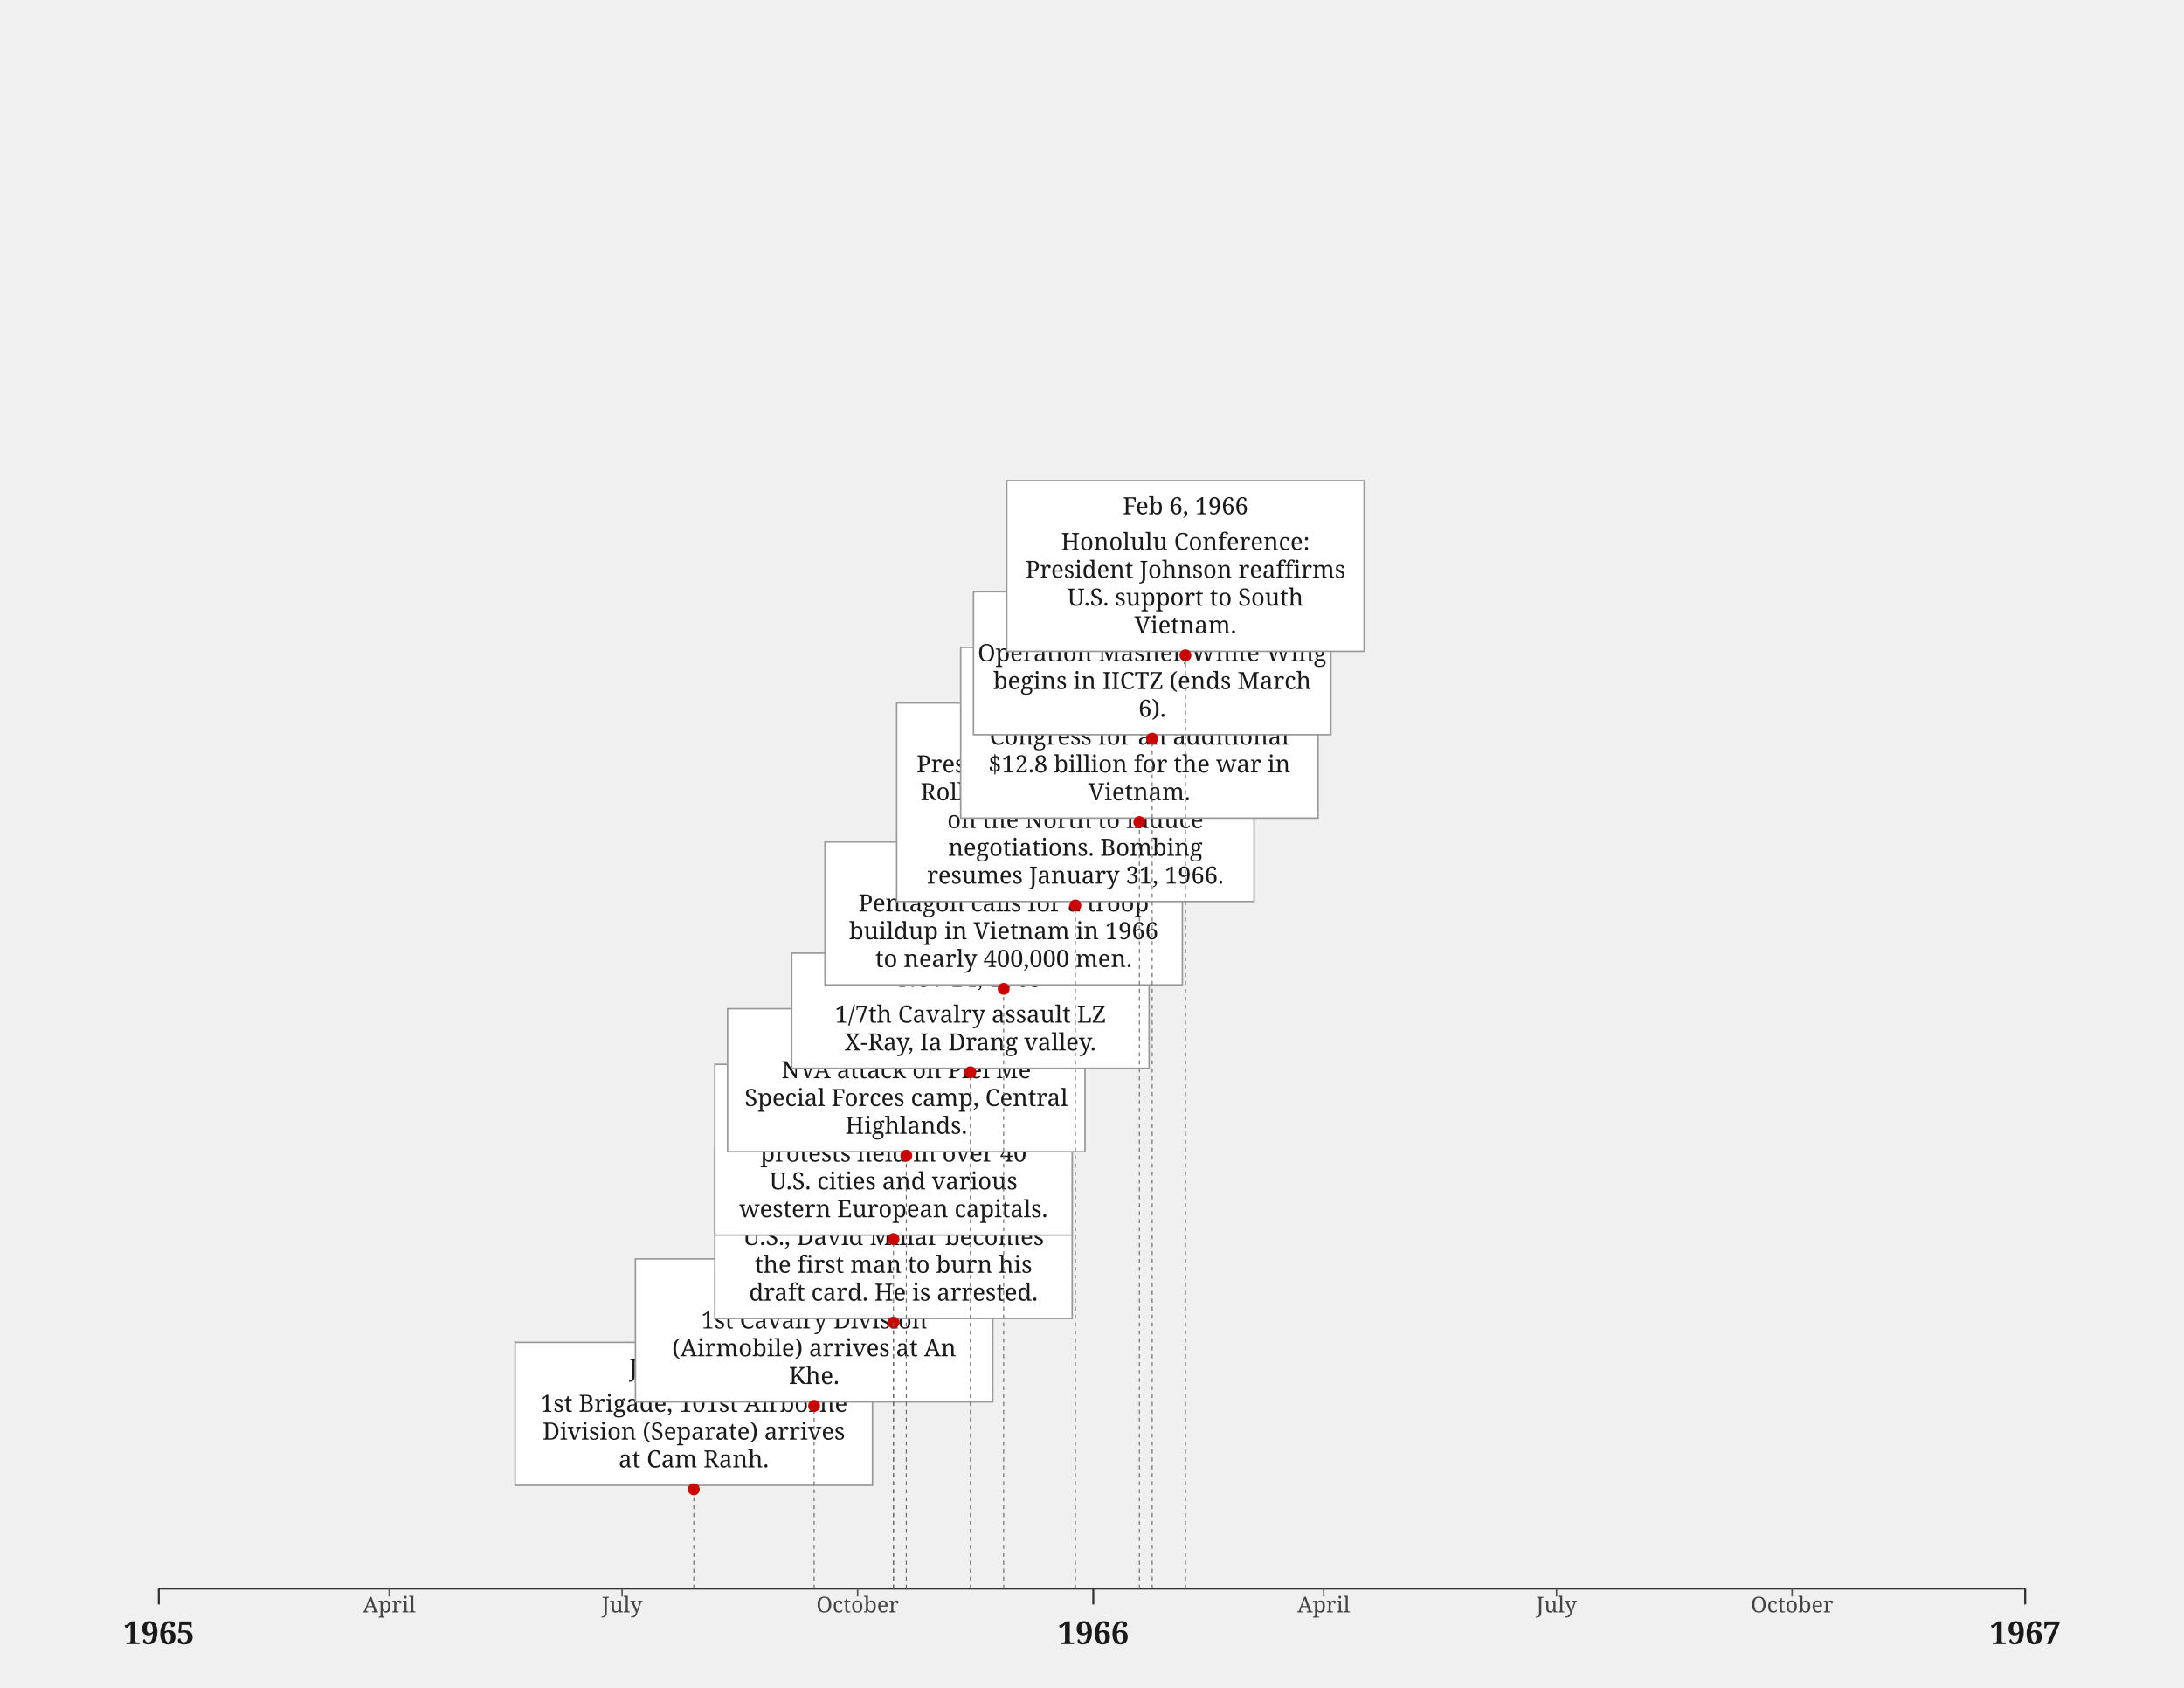
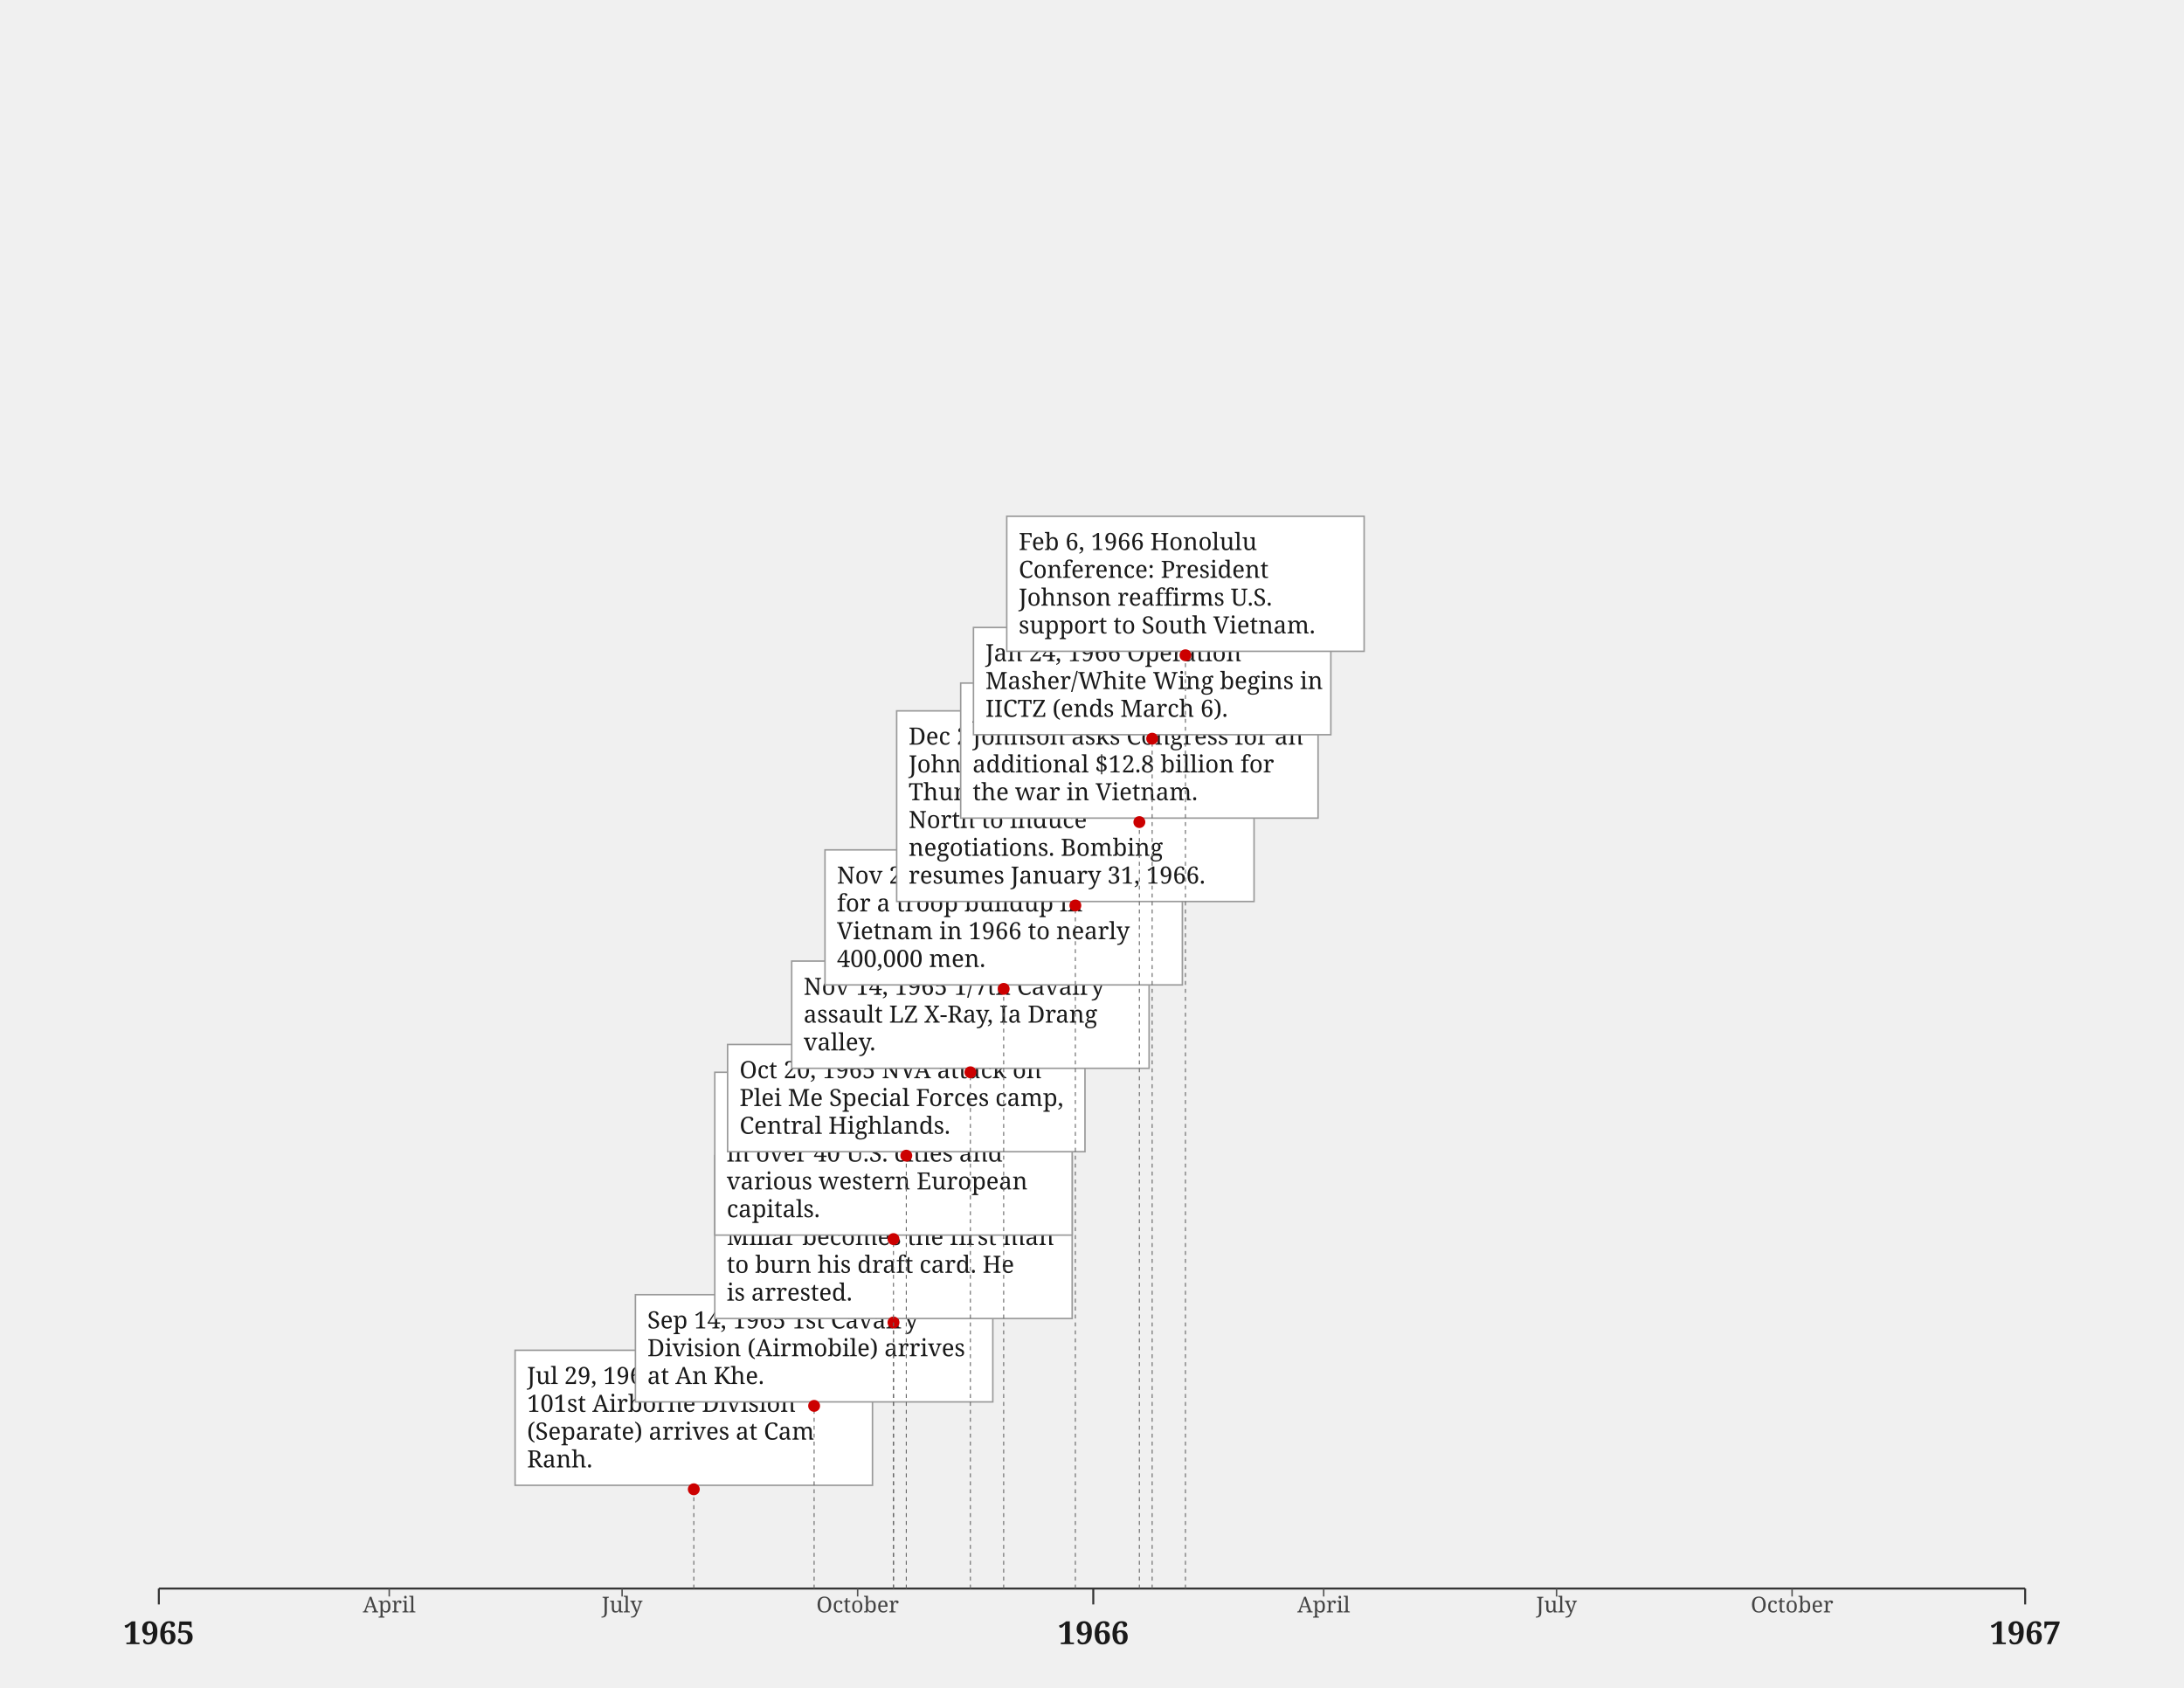
<svg xmlns="http://www.w3.org/2000/svg" viewBox="0 0 1100 850" width="11in" height="8.5in">
  <style>.axis { stroke: #333; stroke-width: 1; fill: none; }
.tick { stroke: #333; stroke-width: 1; }
.tick-month { stroke: #555; stroke-width: 0.75; }
.event-line { stroke: #666; stroke-width: 0.5; stroke-dasharray: 2,2; }
.event-dot { fill: #c00; }
.event-box { fill: #fff; stroke: #999; stroke-width: 0.75; }
.event-text { font-family: Georgia, serif; font-size: 12px; fill: #1a1a1a; }
.year-label { font-family: Georgia, serif; font-size: 16px; font-weight: bold; fill: #1a1a1a; }
.month-label { font-family: Georgia, serif; font-size: 11px; fill: #444; }
</style>
  <line class="axis" x1="80" y1="800" x2="1020" y2="800" />
  <line class="tick" x1="80.0" y1="800" x2="80.0" y2="808" />
  <text class="year-label" x="80.0" y="828" text-anchor="middle">1965</text>
  <line class="tick" x1="550.645" y1="800" x2="550.645" y2="808" />
  <text class="year-label" x="550.645" y="828" text-anchor="middle">1966</text>
  <line class="tick" x1="1020.0" y1="800" x2="1020.0" y2="808" />
  <text class="year-label" x="1020.0" y="828" text-anchor="middle">1967</text>
  <line class="tick-month" x1="196.049" y1="800" x2="196.049" y2="804" />
  <text class="month-label" x="196.049" y="812" text-anchor="middle">April</text>
  <line class="tick-month" x1="313.334" y1="800" x2="313.334" y2="804" />
  <text class="month-label" x="313.334" y="812" text-anchor="middle">July</text>
  <line class="tick-month" x1="431.963" y1="800" x2="431.963" y2="804" />
  <text class="month-label" x="431.963" y="812" text-anchor="middle">October</text>
  <line class="tick-month" x1="666.694" y1="800" x2="666.694" y2="804" />
  <text class="month-label" x="666.694" y="812" text-anchor="middle">April</text>
  <line class="tick-month" x1="783.979" y1="800" x2="783.979" y2="804" />
  <text class="month-label" x="783.979" y="812" text-anchor="middle">July</text>
  <line class="tick-month" x1="902.607" y1="800" x2="902.607" y2="804" />
  <text class="month-label" x="902.607" y="812" text-anchor="middle">October</text>
-   <rect class="event-box" x="259.439" y="676" width="180" height="72" />
+   <rect class="event-box" x="259.439" y="680" width="180" height="68" />
  <line class="event-line" x1="349.439" y1="800" x2="349.439" y2="750" />
  <circle class="event-dot" cx="349.439" cy="750" r="3" />
-   <text class="event-text" x="349.439" y="693" text-anchor="middle">Jul 29, 1965</text>
-   <text class="event-text" x="349.439" y="711" text-anchor="middle">1st Brigade, 101st Airborne</text>
-   <text class="event-text" x="349.439" y="725" text-anchor="middle">Division (Separate) arrives</text>
-   <text class="event-text" x="349.439" y="739" text-anchor="middle">at Cam Ranh.</text>
-   <rect class="event-box" x="320.042" y="634" width="180" height="72" />
+   <text class="event-text" x="265.439" y="697" text-anchor="start">Jul 29, 1965 1st Brigade,</text>
+   <text class="event-text" x="265.439" y="711" text-anchor="start">101st Airborne Division</text>
+   <text class="event-text" x="265.439" y="725" text-anchor="start">(Separate) arrives at Cam</text>
+   <text class="event-text" x="265.439" y="739" text-anchor="start">Ranh.</text>
+   <rect class="event-box" x="320.042" y="652" width="180" height="54" />
  <line class="event-line" x1="410.042" y1="800" x2="410.042" y2="708" />
  <circle class="event-dot" cx="410.042" cy="708" r="3" />
-   <text class="event-text" x="410.042" y="651" text-anchor="middle">Sep 14, 1965</text>
-   <text class="event-text" x="410.042" y="669" text-anchor="middle">1st Cavalry Division</text>
-   <text class="event-text" x="410.042" y="683" text-anchor="middle">(Airmobile) arrives at An</text>
-   <text class="event-text" x="410.042" y="697" text-anchor="middle">Khe.</text>
-   <rect class="event-box" x="360.015" y="578" width="180" height="86" />
+   <text class="event-text" x="326.042" y="669" text-anchor="start">Sep 14, 1965 1st Cavalry</text>
+   <text class="event-text" x="326.042" y="683" text-anchor="start">Division (Airmobile) arrives</text>
+   <text class="event-text" x="326.042" y="697" text-anchor="start">at An Khe.</text>
+   <rect class="event-box" x="360.015" y="582" width="180" height="82" />
  <line class="event-line" x1="450.015" y1="800" x2="450.015" y2="666" />
  <circle class="event-dot" cx="450.015" cy="666" r="3" />
-   <text class="event-text" x="450.015" y="595" text-anchor="middle">Oct 15, 1965</text>
-   <text class="event-text" x="450.015" y="613" text-anchor="middle">At a protest rally in the</text>
-   <text class="event-text" x="450.015" y="627" text-anchor="middle">U.S., David Millar becomes</text>
-   <text class="event-text" x="450.015" y="641" text-anchor="middle">the first man to burn his</text>
-   <text class="event-text" x="450.015" y="655" text-anchor="middle">draft card. He is arrested.</text>
-   <rect class="event-box" x="360.015" y="536" width="180" height="86" />
+   <text class="event-text" x="366.015" y="599" text-anchor="start">Oct 15, 1965 At a protest</text>
+   <text class="event-text" x="366.015" y="613" text-anchor="start">rally in the U.S., David</text>
+   <text class="event-text" x="366.015" y="627" text-anchor="start">Millar becomes the first man</text>
+   <text class="event-text" x="366.015" y="641" text-anchor="start">to burn his draft card. He</text>
+   <text class="event-text" x="366.015" y="655" text-anchor="start">is arrested.</text>
+   <rect class="event-box" x="360.015" y="540" width="180" height="82" />
  <line class="event-line" x1="450.015" y1="800" x2="450.015" y2="624" />
  <circle class="event-dot" cx="450.015" cy="624" r="3" />
-   <text class="event-text" x="450.015" y="553" text-anchor="middle">Oct 15, 1965</text>
-   <text class="event-text" x="450.015" y="571" text-anchor="middle">Relatively minor antiwar</text>
-   <text class="event-text" x="450.015" y="585" text-anchor="middle">protests held in over 40</text>
-   <text class="event-text" x="450.015" y="599" text-anchor="middle">U.S. cities and various</text>
-   <text class="event-text" x="450.015" y="613" text-anchor="middle">western European capitals.</text>
-   <rect class="event-box" x="366.462" y="508" width="180" height="72" />
+   <text class="event-text" x="366.015" y="557" text-anchor="start">Oct 15, 1965 Relatively</text>
+   <text class="event-text" x="366.015" y="571" text-anchor="start">minor antiwar protests held</text>
+   <text class="event-text" x="366.015" y="585" text-anchor="start">in over 40 U.S. cities and</text>
+   <text class="event-text" x="366.015" y="599" text-anchor="start">various western European</text>
+   <text class="event-text" x="366.015" y="613" text-anchor="start">capitals.</text>
+   <rect class="event-box" x="366.462" y="526" width="180" height="54" />
  <line class="event-line" x1="456.462" y1="800" x2="456.462" y2="582" />
  <circle class="event-dot" cx="456.462" cy="582" r="3" />
-   <text class="event-text" x="456.462" y="525" text-anchor="middle">Oct 20, 1965</text>
-   <text class="event-text" x="456.462" y="543" text-anchor="middle">NVA attack on Plei Me</text>
-   <text class="event-text" x="456.462" y="557" text-anchor="middle">Special Forces camp, Central</text>
-   <text class="event-text" x="456.462" y="571" text-anchor="middle">Highlands.</text>
-   <rect class="event-box" x="398.752" y="480" width="180" height="58" />
+   <text class="event-text" x="372.462" y="543" text-anchor="start">Oct 20, 1965 NVA attack on</text>
+   <text class="event-text" x="372.462" y="557" text-anchor="start">Plei Me Special Forces camp,</text>
+   <text class="event-text" x="372.462" y="571" text-anchor="start">Central Highlands.</text>
+   <rect class="event-box" x="398.752" y="484" width="180" height="54" />
  <line class="event-line" x1="488.752" y1="800" x2="488.752" y2="540" />
  <circle class="event-dot" cx="488.752" cy="540" r="3" />
-   <text class="event-text" x="488.752" y="497" text-anchor="middle">Nov 14, 1965</text>
-   <text class="event-text" x="488.752" y="515" text-anchor="middle">1/7th Cavalry assault LZ</text>
-   <text class="event-text" x="488.752" y="529" text-anchor="middle">X-Ray, Ia Drang valley.</text>
-   <rect class="event-box" x="415.514" y="424" width="180" height="72" />
+   <text class="event-text" x="404.752" y="501" text-anchor="start">Nov 14, 1965 1/7th Cavalry</text>
+   <text class="event-text" x="404.752" y="515" text-anchor="start">assault LZ X-Ray, Ia Drang</text>
+   <text class="event-text" x="404.752" y="529" text-anchor="start">valley.</text>
+   <rect class="event-box" x="415.514" y="428" width="180" height="68" />
  <line class="event-line" x1="505.514" y1="800" x2="505.514" y2="498" />
  <circle class="event-dot" cx="505.514" cy="498" r="3" />
-   <text class="event-text" x="505.514" y="441" text-anchor="middle">Nov 27, 1965</text>
-   <text class="event-text" x="505.514" y="459" text-anchor="middle">Pentagon calls for a troop</text>
-   <text class="event-text" x="505.514" y="473" text-anchor="middle">buildup in Vietnam in 1966</text>
-   <text class="event-text" x="505.514" y="487" text-anchor="middle">to nearly 400,000 men.</text>
-   <rect class="event-box" x="451.619" y="354" width="180" height="100" />
+   <text class="event-text" x="421.514" y="445" text-anchor="start">Nov 27, 1965 Pentagon calls</text>
+   <text class="event-text" x="421.514" y="459" text-anchor="start">for a troop buildup in</text>
+   <text class="event-text" x="421.514" y="473" text-anchor="start">Vietnam in 1966 to nearly</text>
+   <text class="event-text" x="421.514" y="487" text-anchor="start">400,000 men.</text>
+   <rect class="event-box" x="451.619" y="358" width="180" height="96" />
  <line class="event-line" x1="541.619" y1="800" x2="541.619" y2="456" />
  <circle class="event-dot" cx="541.619" cy="456" r="3" />
-   <text class="event-text" x="541.619" y="371" text-anchor="middle">Dec 25, 1965</text>
-   <text class="event-text" x="541.619" y="389" text-anchor="middle">President Johnson suspends</text>
-   <text class="event-text" x="541.619" y="403" text-anchor="middle">Rolling Thunder air attacks</text>
-   <text class="event-text" x="541.619" y="417" text-anchor="middle">on the North to induce</text>
-   <text class="event-text" x="541.619" y="431" text-anchor="middle">negotiations. Bombing</text>
-   <text class="event-text" x="541.619" y="445" text-anchor="middle">resumes January 31, 1966.</text>
-   <rect class="event-box" x="483.855" y="326" width="180" height="86" />
+   <text class="event-text" x="457.619" y="375" text-anchor="start">Dec 25, 1965 President</text>
+   <text class="event-text" x="457.619" y="389" text-anchor="start">Johnson suspends Rolling</text>
+   <text class="event-text" x="457.619" y="403" text-anchor="start">Thunder air attacks on the</text>
+   <text class="event-text" x="457.619" y="417" text-anchor="start">North to induce</text>
+   <text class="event-text" x="457.619" y="431" text-anchor="start">negotiations. Bombing</text>
+   <text class="event-text" x="457.619" y="445" text-anchor="start">resumes January 31, 1966.</text>
+   <rect class="event-box" x="483.855" y="344" width="180" height="68" />
  <line class="event-line" x1="573.855" y1="800" x2="573.855" y2="414" />
  <circle class="event-dot" cx="573.855" cy="414" r="3" />
-   <text class="event-text" x="573.855" y="343" text-anchor="middle">Jan 19, 1966</text>
-   <text class="event-text" x="573.855" y="361" text-anchor="middle">President Johnson asks</text>
-   <text class="event-text" x="573.855" y="375" text-anchor="middle">Congress for an additional</text>
-   <text class="event-text" x="573.855" y="389" text-anchor="middle">$12.8 billion for the war in</text>
-   <text class="event-text" x="573.855" y="403" text-anchor="middle">Vietnam.</text>
-   <rect class="event-box" x="490.302" y="298" width="180" height="72" />
+   <text class="event-text" x="489.855" y="361" text-anchor="start">Jan 19, 1966 President</text>
+   <text class="event-text" x="489.855" y="375" text-anchor="start">Johnson asks Congress for an</text>
+   <text class="event-text" x="489.855" y="389" text-anchor="start">additional $12.8 billion for</text>
+   <text class="event-text" x="489.855" y="403" text-anchor="start">the war in Vietnam.</text>
+   <rect class="event-box" x="490.302" y="316" width="180" height="54" />
  <line class="event-line" x1="580.302" y1="800" x2="580.302" y2="372" />
  <circle class="event-dot" cx="580.302" cy="372" r="3" />
-   <text class="event-text" x="580.302" y="315" text-anchor="middle">Jan 24, 1966</text>
-   <text class="event-text" x="580.302" y="333" text-anchor="middle">Operation Masher/White Wing</text>
-   <text class="event-text" x="580.302" y="347" text-anchor="middle">begins in IICTZ (ends March</text>
-   <text class="event-text" x="580.302" y="361" text-anchor="middle">6).</text>
-   <rect class="event-box" x="507.064" y="242" width="180" height="86" />
+   <text class="event-text" x="496.302" y="333" text-anchor="start">Jan 24, 1966 Operation</text>
+   <text class="event-text" x="496.302" y="347" text-anchor="start">Masher/White Wing begins in</text>
+   <text class="event-text" x="496.302" y="361" text-anchor="start">IICTZ (ends March 6).</text>
+   <rect class="event-box" x="507.064" y="260" width="180" height="68" />
  <line class="event-line" x1="597.064" y1="800" x2="597.064" y2="330" />
  <circle class="event-dot" cx="597.064" cy="330" r="3" />
-   <text class="event-text" x="597.064" y="259" text-anchor="middle">Feb 6, 1966</text>
-   <text class="event-text" x="597.064" y="277" text-anchor="middle">Honolulu Conference:</text>
-   <text class="event-text" x="597.064" y="291" text-anchor="middle">President Johnson reaffirms</text>
-   <text class="event-text" x="597.064" y="305" text-anchor="middle">U.S. support to South</text>
-   <text class="event-text" x="597.064" y="319" text-anchor="middle">Vietnam.</text>
+   <text class="event-text" x="513.064" y="277" text-anchor="start">Feb 6, 1966 Honolulu</text>
+   <text class="event-text" x="513.064" y="291" text-anchor="start">Conference: President</text>
+   <text class="event-text" x="513.064" y="305" text-anchor="start">Johnson reaffirms U.S.</text>
+   <text class="event-text" x="513.064" y="319" text-anchor="start">support to South Vietnam.</text>
</svg>
